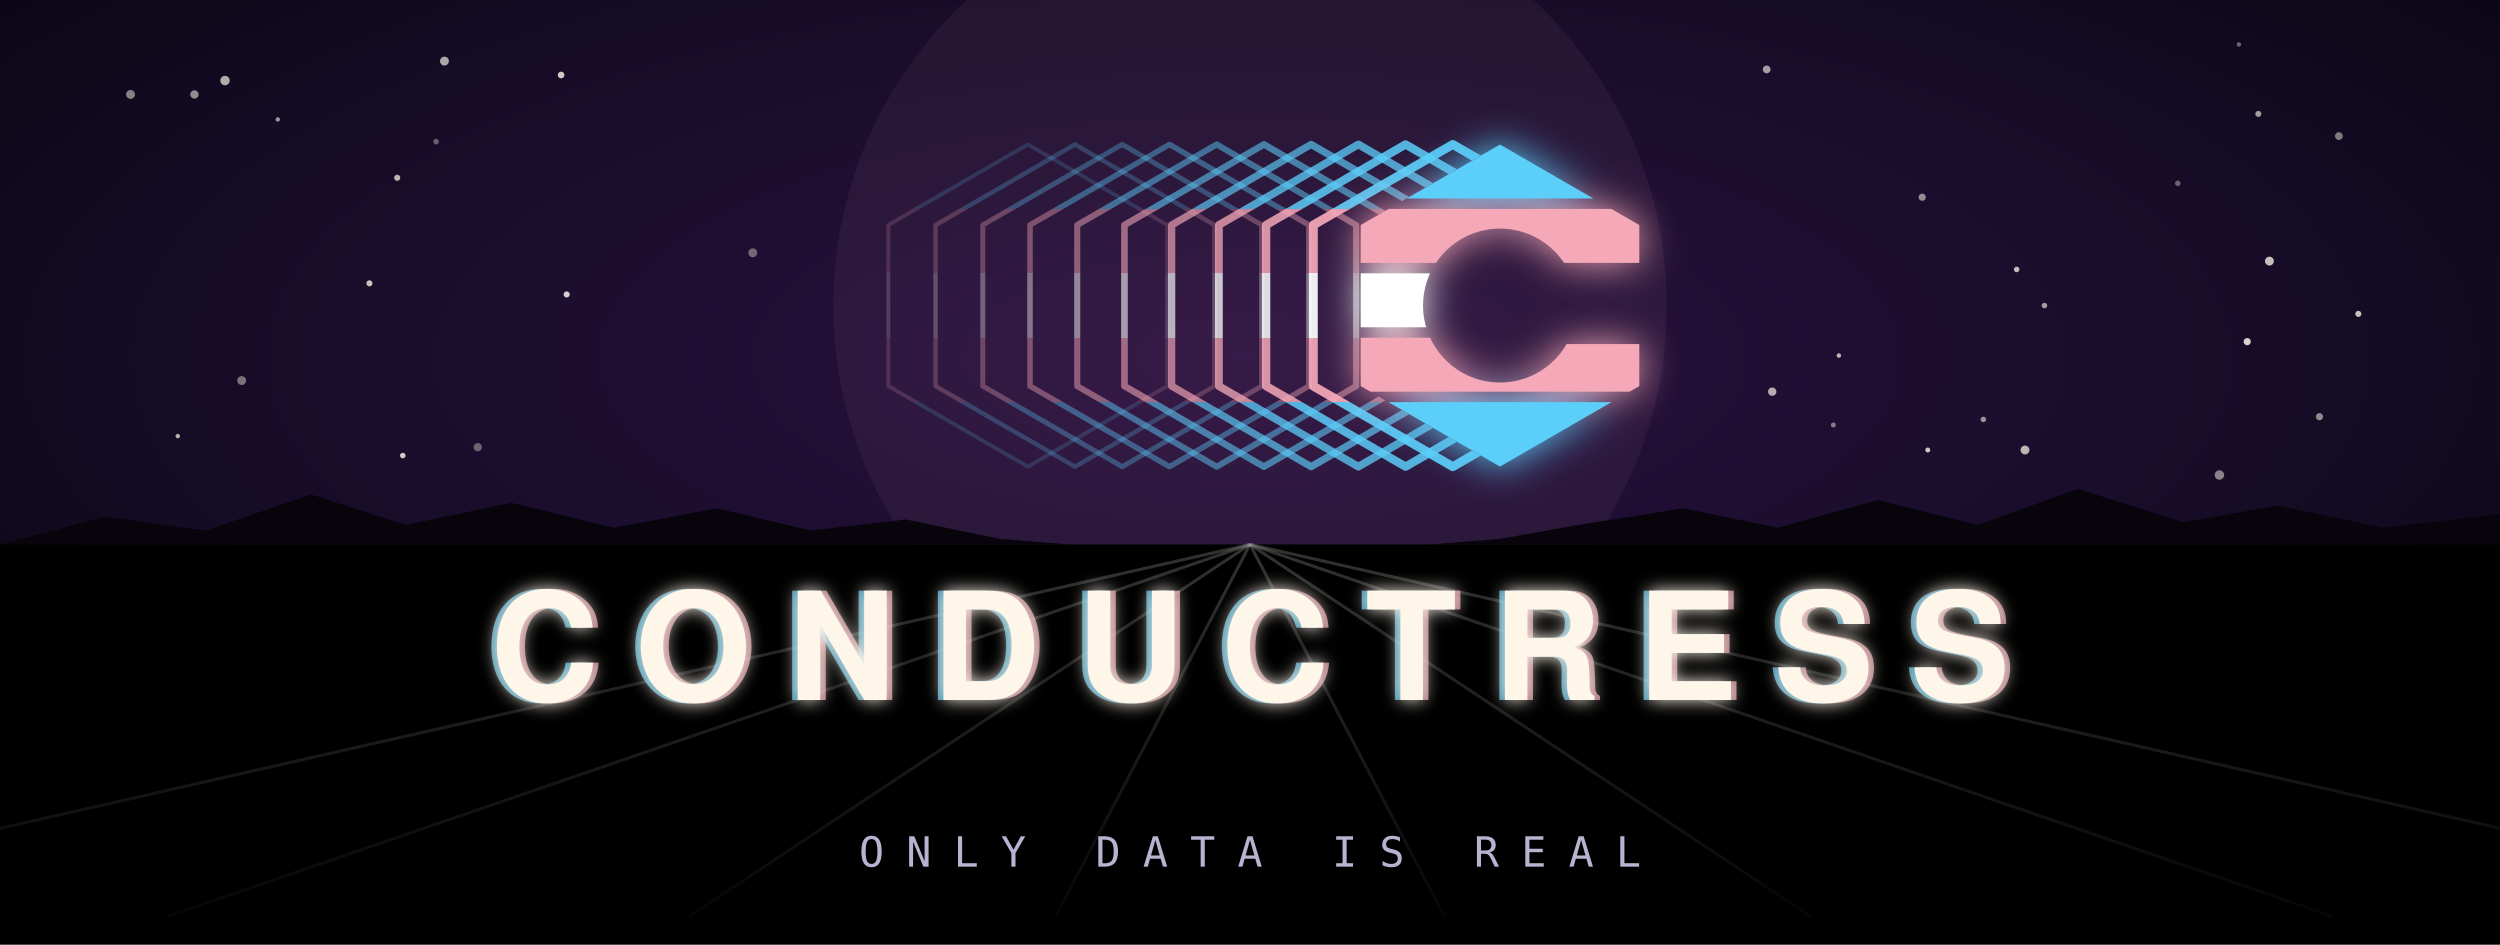
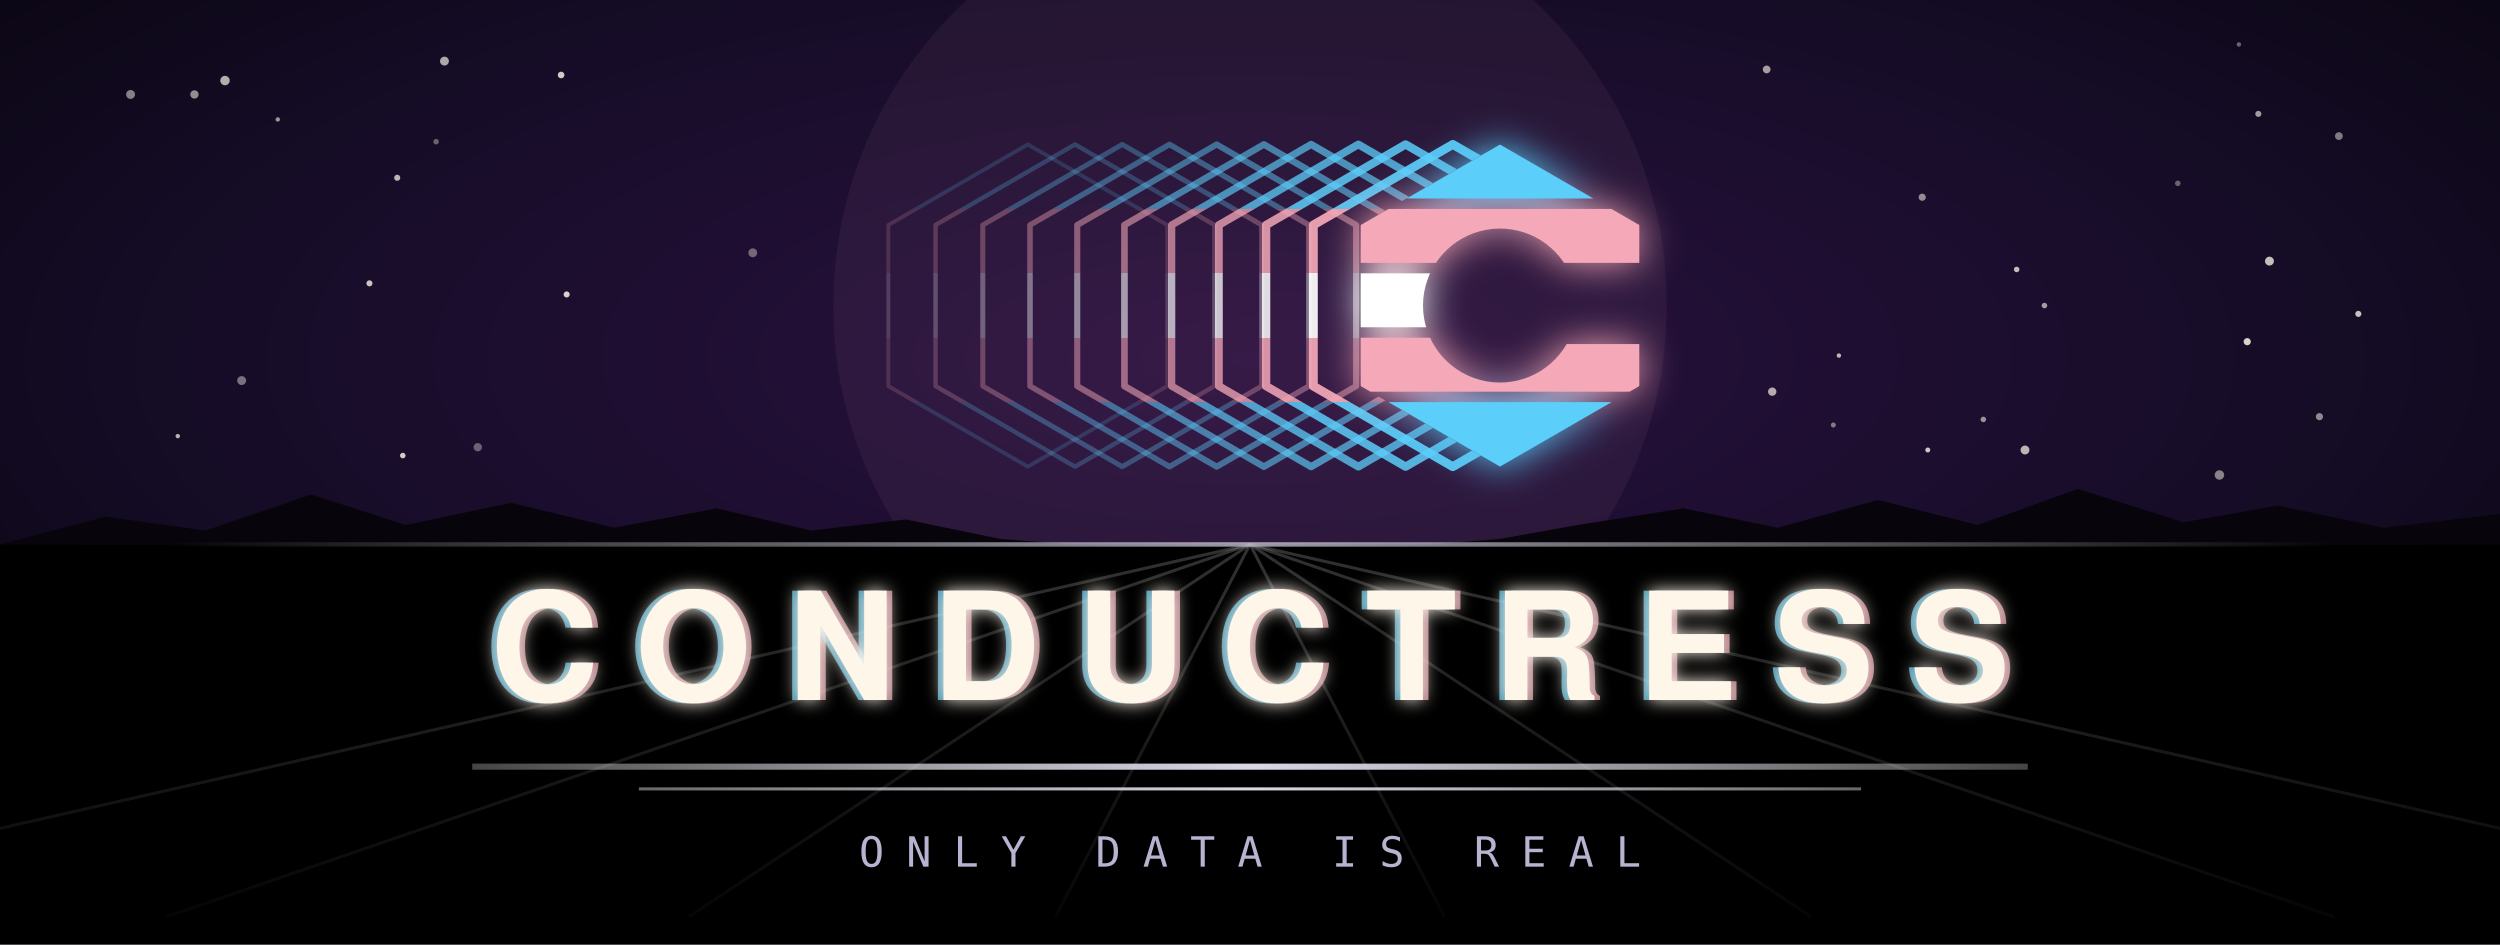
<svg xmlns="http://www.w3.org/2000/svg" viewBox="0 0 900 340" width="900" height="340" role="img" aria-label="Conductress">
  <defs>
    <radialGradient id="trh-sky" cx="50%" cy="38%" r="72%">
      <stop offset="0%" stop-color="#2a1140" />
      <stop offset="60%" stop-color="#150c26" />
      <stop offset="100%" stop-color="#07040d" />
    </radialGradient>
    <linearGradient id="trh-trail" gradientUnits="userSpaceOnUse" x1="0" y1="52" x2="0" y2="168">
      <stop offset="0" stop-color="#5bcefa" />
      <stop offset="0.2" stop-color="#5bcefa" />
      <stop offset="0.2" stop-color="#f5a9b8" />
      <stop offset="0.4" stop-color="#f5a9b8" />
      <stop offset="0.4" stop-color="#ffffff" />
      <stop offset="0.6" stop-color="#ffffff" />
      <stop offset="0.6" stop-color="#f5a9b8" />
      <stop offset="0.8" stop-color="#f5a9b8" />
      <stop offset="0.8" stop-color="#5bcefa" />
      <stop offset="1" stop-color="#5bcefa" />
    </linearGradient>
    <linearGradient id="trh-streak" x1="0" y1="0" x2="1" y2="0">
      <stop offset="0%" stop-color="#ffffff" stop-opacity="0" />
      <stop offset="100%" stop-color="#ffffff" stop-opacity="0.55" />
    </linearGradient>
    <linearGradient id="trh-grid" x1="0" y1="0" x2="0" y2="1">
      <stop offset="0%" stop-color="#ffffff" stop-opacity="0.28" />
      <stop offset="100%" stop-color="#ffffff" stop-opacity="0.03" />
    </linearGradient>
-     <linearGradient id="trh-rule" x1="0" y1="0" x2="1" y2="0">
+     <linearGradient id="trh-rule" gradientUnits="userSpaceOnUse" x1="60" y1="0" x2="840" y2="0">
      <stop offset="0%" stop-color="#ffffff" stop-opacity="0" />
      <stop offset="50%" stop-color="#d8d8e6" />
      <stop offset="100%" stop-color="#ffffff" stop-opacity="0" />
    </linearGradient>
    <filter id="trh-bloom" x="-60%" y="-60%" width="220%" height="220%">
      <feGaussianBlur stdDeviation="7" result="b1" />
      <feMerge>
        <feMergeNode in="b1" />
        <feMergeNode in="SourceGraphic" />
      </feMerge>
    </filter>
    <filter id="trh-soft" x="-40%" y="-40%" width="180%" height="180%">
      <feGaussianBlur stdDeviation="3" result="b2" />
      <feMerge>
        <feMergeNode in="b2" />
        <feMergeNode in="SourceGraphic" />
      </feMerge>
    </filter>
    <clipPath id="trh-notlead">
      <polygon points="-3789.5,-2449.1 4919.7,2582.1 7420.8,-1747.4 -1288.4,-6778.6" />
      <polygon points="590.2,-4919.0 590.2,5139.0 5590.2,5139.0 5590.2,-4919.0" />
      <polygon points="4919.7,-2362.1 -3789.5,2669.1 -1288.4,6998.6 7420.8,1967.4" />
      <polygon points="4869.5,2669.1 -3839.7,-2362.1 -6340.8,1967.4 2368.4,6998.6" />
      <polygon points="489.8,5139.0 489.8,-4919.0 -4510.2,-4919.0 -4510.2,5139.0" />
      <polygon points="-3839.7,2582.1 4869.5,-2449.1 2368.4,-6778.6 -6340.8,-1747.4" />
    </clipPath>
    <clipPath id="trh-c">
      <path d="M89.8 27 L50 4 L10.2 27 L10.2 73 L50 96 L89.8 73 L89.8 61 L69.05 61 A22 22 0 1 1 69.05 39 L89.8 39 Z" />
    </clipPath>
    <symbol id="trh-cmark" viewBox="0 0 100 100">
      <g clip-path="url(#trh-c)">
        <rect x="8" y="4.00" width="84" height="15.40" fill="#5bcefa" />
        <rect x="8" y="22.40" width="84" height="15.40" fill="#f5a9b8" />
        <rect x="8" y="40.80" width="84" height="15.40" fill="#ffffff" />
        <rect x="8" y="59.20" width="84" height="15.40" fill="#f5a9b8" />
        <rect x="8" y="77.60" width="84" height="18.40" fill="#5bcefa" />
      </g>
    </symbol>
  </defs>
  <g id="background">
    <rect width="900" height="340" fill="url(#trh-sky)" />
    <circle cx="450" cy="110" r="150" fill="#f5a9b8" opacity="0.06" />
  </g>
  <g id="stars" fill="#fff6ea">
    <circle cx="736" cy="110" r="1.0" opacity="0.61" />
    <circle cx="729" cy="162" r="1.6" opacity="0.71" />
    <circle cx="636" cy="25" r="1.4" opacity="0.62" />
    <circle cx="64" cy="157" r="0.8" opacity="0.70" />
    <circle cx="660" cy="153" r="0.9" opacity="0.46" />
    <circle cx="726" cy="97" r="1.0" opacity="0.75" />
    <circle cx="202" cy="27" r="1.2" opacity="0.81" />
    <circle cx="87" cy="137" r="1.6" opacity="0.43" />
    <circle cx="714" cy="151" r="1.0" opacity="0.56" />
    <circle cx="100" cy="43" r="0.8" opacity="0.58" />
    <circle cx="849" cy="113" r="1.1" opacity="0.77" />
    <circle cx="813" cy="41" r="1.1" opacity="0.61" />
    <circle cx="47" cy="34" r="1.6" opacity="0.50" />
    <circle cx="694" cy="162" r="0.9" opacity="0.79" />
    <circle cx="806" cy="16" r="0.8" opacity="0.38" />
    <circle cx="70" cy="34" r="1.5" opacity="0.55" />
    <circle cx="172" cy="161" r="1.5" opacity="0.36" />
    <circle cx="842" cy="49" r="1.4" opacity="0.47" />
    <circle cx="809" cy="123" r="1.3" opacity="0.84" />
    <circle cx="835" cy="150" r="1.3" opacity="0.53" />
    <circle cx="692" cy="71" r="1.3" opacity="0.54" />
    <circle cx="143" cy="64" r="1.1" opacity="0.72" />
    <circle cx="157" cy="51" r="1.0" opacity="0.36" />
    <circle cx="81" cy="29" r="1.7" opacity="0.68" />
    <circle cx="662" cy="128" r="0.8" opacity="0.72" />
    <circle cx="145" cy="164" r="1.0" opacity="0.81" />
    <circle cx="271" cy="91" r="1.6" opacity="0.38" />
    <circle cx="817" cy="94" r="1.6" opacity="0.76" />
    <circle cx="799" cy="171" r="1.7" opacity="0.50" />
    <circle cx="160" cy="22" r="1.6" opacity="0.66" />
    <circle cx="784" cy="66" r="1.0" opacity="0.37" />
    <circle cx="204" cy="106" r="1.1" opacity="0.83" />
    <circle cx="133" cy="102" r="1.1" opacity="0.78" />
    <circle cx="638" cy="141" r="1.5" opacity="0.67" />
  </g>
  <g id="mountains" fill="#07040c">
    <path d="M0 196 L38 186 L74 191 L112 178 L146 189 L184 181 L221 190 L258 183 L292 191 L326 187 L360 194 L385 196 Z" />
    <path d="M515 196 L540 194 L568 189 L606 183 L640 190 L676 180 L712 189 L748 176 L786 188 L820 182 L858 190 L900 185 L900 196 Z" />
  </g>
  <rect id="ground" x="0" y="196" width="900" height="144" fill="#000" />
  <g id="horizon" opacity="0.7">
    <line x1="60" y1="196" x2="840" y2="196" stroke="url(#trh-rule)" stroke-width="1.6" />
    <g stroke="url(#trh-grid)" stroke-width="1.1" fill="none">
      <line x1="450" y1="196" x2="-140" y2="330" />
      <line x1="450" y1="196" x2="60" y2="330" />
      <line x1="450" y1="196" x2="248" y2="330" />
      <line x1="450" y1="196" x2="380" y2="330" />
      <line x1="450" y1="196" x2="520" y2="330" />
      <line x1="450" y1="196" x2="652" y2="330" />
      <line x1="450" y1="196" x2="840" y2="330" />
      <line x1="450" y1="196" x2="1040" y2="330" />
    </g>
  </g>
  <g id="speedstreaks" stroke="url(#trh-streak)" stroke-linecap="round">
    <line x1="150" y1="72" x2="372" y2="72" stroke-width="2" />
    <line x1="118" y1="96" x2="356" y2="96" stroke-width="3.4" />
    <line x1="166" y1="120" x2="366" y2="120" stroke-width="1.6" />
    <line x1="104" y1="144" x2="350" y2="144" stroke-width="4.2" />
    <line x1="182" y1="164" x2="360" y2="164" stroke-width="1.4" />
  </g>
  <g id="trail" fill="none" stroke="url(#trh-trail)" stroke-linejoin="round" clip-path="url(#trh-notlead)">
    <path d="M370 52 L420.2 81 L420.2 139 L370 168 L319.8 139 L319.8 81 Z" stroke-width="1.4" opacity="0.17" />
    <path d="M387 52 L437.2 81 L437.2 139 L387 168 L336.8 139 L336.8 81 Z" stroke-width="1.6" opacity="0.24" />
    <path d="M404 52 L454.2 81 L454.2 139 L404 168 L353.8 139 L353.8 81 Z" stroke-width="1.8" opacity="0.32" />
    <path d="M421 52 L471.2 81 L471.2 139 L421 168 L370.8 139 L370.8 81 Z" stroke-width="2.0" opacity="0.4" />
    <path d="M438 52 L488.2 81 L488.2 139 L438 168 L387.8 139 L387.8 81 Z" stroke-width="2.2" opacity="0.48" />
    <path d="M455 52 L505.2 81 L505.2 139 L455 168 L404.8 139 L404.8 81 Z" stroke-width="2.4" opacity="0.57" />
    <path d="M472 52 L522.2 81 L522.2 139 L472 168 L421.8 139 L421.8 81 Z" stroke-width="2.6" opacity="0.66" />
    <path d="M489 52 L539.2 81 L539.2 139 L489 168 L438.8 139 L438.8 81 Z" stroke-width="2.8" opacity="0.75" />
    <path d="M506 52 L556.2 81 L556.2 139 L506 168 L455.8 139 L455.8 81 Z" stroke-width="3.0" opacity="0.84" />
    <path d="M523 52 L573.2 81 L573.2 139 L523 168 L472.8 139 L472.8 81 Z" stroke-width="3.2" opacity="0.92" />
  </g>
  <g id="lead" filter="url(#trh-bloom)">
    <use href="#trh-cmark" x="477" y="47" width="126" height="126" />
  </g>
  <g id="wordmark">
    <path d="M213.334 225.972C213.064 222.57 212.362 220.41 210.688 218.196C207.664 214.2 202.804 211.986 196.918 211.986C185.794 211.986 178.882 219.924 178.882 232.668C178.882 245.358 185.74 253.242 196.702 253.242C206.53 253.242 213.01 247.572 213.496 238.554H205.612C205.072 243.576 201.94 246.438 196.918 246.438C190.654 246.438 186.982 241.362 186.982 232.776C186.982 224.082 190.816 218.898 197.188 218.898C201.886 218.898 204.532 221.166 205.612 225.972Z M249.554 211.986C244.046 211.986 239.51 213.822 236.162 217.44C232.652 221.22 230.654 226.728 230.654 232.614C230.654 238.5 232.652 244.062 236.162 247.788C239.564 251.46 243.992 253.242 249.608 253.242C255.224 253.242 259.652 251.46 263.054 247.788C266.456 244.17 268.562 238.446 268.562 232.884C268.562 226.728 266.564 221.166 263.054 217.44C259.598 213.714 255.278 211.986 249.554 211.986ZM249.608 218.898C256.25 218.898 260.462 224.298 260.462 232.83C260.462 240.93 256.088 246.33 249.608 246.33C243.02 246.33 238.754 240.93 238.754 232.614C238.754 224.298 243.02 218.898 249.608 218.898Z M311.1 252.0H319.2V212.634H311.1V239.418L295.494 212.634H287.178V252.0H295.278V224.784Z M339.652 252.0H355.042C361.036 252.0 364.816 250.596 367.516 247.41C370.594 243.738 372.268 238.446 372.268 232.29C372.268 226.188 370.594 220.896 367.516 217.17C364.816 213.984 361.09 212.634 355.042 212.634H339.652ZM347.752 245.25V219.384H355.042C361.144 219.384 364.168 223.65 364.168 232.344C364.168 240.984 361.144 245.25 355.042 245.25Z M414.698 212.634V239.31C414.698 244.062 412.268 246.33 407.192 246.33C402.116 246.33 399.686 244.062 399.686 239.31V212.634H391.586V239.31C391.586 243.738 392.774 246.87 395.42 249.246C398.282 251.838 402.44 253.242 407.192 253.242C411.944 253.242 416.102 251.838 418.964 249.246C421.61 246.87 422.798 243.738 422.798 239.31V212.634Z M476.298 225.972C476.028 222.57 475.326 220.41 473.652 218.196C470.628 214.2 465.768 211.986 459.882 211.986C448.758 211.986 441.846 219.924 441.846 232.668C441.846 245.358 448.704 253.242 459.666 253.242C469.494 253.242 475.974 247.572 476.46 238.554H468.576C468.036 243.576 464.904 246.438 459.882 246.438C453.618 246.438 449.946 241.362 449.946 232.776C449.946 224.082 453.78 218.898 460.152 218.898C464.85 218.898 467.496 221.166 468.576 225.972Z M512.248 219.384H523.75V212.634H492.214V219.384H504.148V252.0H512.248Z M549.872 236.394H559.16C562.67 236.394 564.182 237.798 564.182 241.038V242.658C564.128 243.684 564.128 244.656 564.128 245.25C564.128 248.976 564.344 250.11 565.316 252.0H574.01V250.542C572.768 249.84 572.282 249.03 572.282 247.302C572.066 235.692 571.85 235.152 566.828 232.992C571.256 231.264 573.47 228.078 573.47 223.272C573.47 220.14 572.39 217.278 570.5 215.334C568.718 213.498 566.234 212.634 562.886 212.634H541.772V252.0H549.872ZM549.872 229.644V219.384H559.646C561.968 219.384 562.886 219.6 563.912 220.41C564.884 221.22 565.37 222.57 565.37 224.406C565.37 226.296 564.884 227.808 563.912 228.618C562.994 229.374 561.968 229.644 559.646 229.644Z M601.806 235.044H620.652V228.294H601.806V219.384H622.164V212.634H593.706V252.0H623.136V245.25H601.806Z M671.236 224.622C671.182 216.468 665.728 211.986 655.792 211.986C646.342 211.986 640.888 216.414 640.888 224.082C640.888 230.184 643.966 233.154 651.958 234.666L657.466 235.746C662.866 236.772 664.864 238.284 664.864 241.47C664.864 244.764 661.84 246.762 656.926 246.762C651.418 246.762 648.34 244.44 648.07 240.228H640.186C640.672 248.652 646.45 253.242 656.494 253.242C666.646 253.242 672.64 248.544 672.64 240.498C672.64 234.288 669.508 231.048 662.218 229.644L656.062 228.456C650.284 227.322 648.61 226.188 648.61 223.326C648.61 220.356 651.202 218.466 655.414 218.466C660.544 218.466 663.406 220.626 663.676 224.622Z M720.254 224.622C720.2 216.468 714.746 211.986 704.81 211.986C695.36 211.986 689.906 216.414 689.906 224.082C689.906 230.184 692.984 233.154 700.976 234.666L706.484 235.746C711.884 236.772 713.882 238.284 713.882 241.47C713.882 244.764 710.858 246.762 705.944 246.762C700.436 246.762 697.358 244.44 697.088 240.228H689.204C689.69 248.652 695.468 253.242 705.512 253.242C715.664 253.242 721.658 248.544 721.658 240.498C721.658 234.288 718.526 231.048 711.236 229.644L705.08 228.456C699.302 227.322 697.628 226.188 697.628 223.326C697.628 220.356 700.22 218.466 704.432 218.466C709.562 218.466 712.424 220.626 712.694 224.622Z" transform="translate(2 0)" fill="#f5a9b8" opacity="0.7" />
    <path d="M213.334 225.972C213.064 222.57 212.362 220.41 210.688 218.196C207.664 214.2 202.804 211.986 196.918 211.986C185.794 211.986 178.882 219.924 178.882 232.668C178.882 245.358 185.74 253.242 196.702 253.242C206.53 253.242 213.01 247.572 213.496 238.554H205.612C205.072 243.576 201.94 246.438 196.918 246.438C190.654 246.438 186.982 241.362 186.982 232.776C186.982 224.082 190.816 218.898 197.188 218.898C201.886 218.898 204.532 221.166 205.612 225.972Z M249.554 211.986C244.046 211.986 239.51 213.822 236.162 217.44C232.652 221.22 230.654 226.728 230.654 232.614C230.654 238.5 232.652 244.062 236.162 247.788C239.564 251.46 243.992 253.242 249.608 253.242C255.224 253.242 259.652 251.46 263.054 247.788C266.456 244.17 268.562 238.446 268.562 232.884C268.562 226.728 266.564 221.166 263.054 217.44C259.598 213.714 255.278 211.986 249.554 211.986ZM249.608 218.898C256.25 218.898 260.462 224.298 260.462 232.83C260.462 240.93 256.088 246.33 249.608 246.33C243.02 246.33 238.754 240.93 238.754 232.614C238.754 224.298 243.02 218.898 249.608 218.898Z M311.1 252.0H319.2V212.634H311.1V239.418L295.494 212.634H287.178V252.0H295.278V224.784Z M339.652 252.0H355.042C361.036 252.0 364.816 250.596 367.516 247.41C370.594 243.738 372.268 238.446 372.268 232.29C372.268 226.188 370.594 220.896 367.516 217.17C364.816 213.984 361.09 212.634 355.042 212.634H339.652ZM347.752 245.25V219.384H355.042C361.144 219.384 364.168 223.65 364.168 232.344C364.168 240.984 361.144 245.25 355.042 245.25Z M414.698 212.634V239.31C414.698 244.062 412.268 246.33 407.192 246.33C402.116 246.33 399.686 244.062 399.686 239.31V212.634H391.586V239.31C391.586 243.738 392.774 246.87 395.42 249.246C398.282 251.838 402.44 253.242 407.192 253.242C411.944 253.242 416.102 251.838 418.964 249.246C421.61 246.87 422.798 243.738 422.798 239.31V212.634Z M476.298 225.972C476.028 222.57 475.326 220.41 473.652 218.196C470.628 214.2 465.768 211.986 459.882 211.986C448.758 211.986 441.846 219.924 441.846 232.668C441.846 245.358 448.704 253.242 459.666 253.242C469.494 253.242 475.974 247.572 476.46 238.554H468.576C468.036 243.576 464.904 246.438 459.882 246.438C453.618 246.438 449.946 241.362 449.946 232.776C449.946 224.082 453.78 218.898 460.152 218.898C464.85 218.898 467.496 221.166 468.576 225.972Z M512.248 219.384H523.75V212.634H492.214V219.384H504.148V252.0H512.248Z M549.872 236.394H559.16C562.67 236.394 564.182 237.798 564.182 241.038V242.658C564.128 243.684 564.128 244.656 564.128 245.25C564.128 248.976 564.344 250.11 565.316 252.0H574.01V250.542C572.768 249.84 572.282 249.03 572.282 247.302C572.066 235.692 571.85 235.152 566.828 232.992C571.256 231.264 573.47 228.078 573.47 223.272C573.47 220.14 572.39 217.278 570.5 215.334C568.718 213.498 566.234 212.634 562.886 212.634H541.772V252.0H549.872ZM549.872 229.644V219.384H559.646C561.968 219.384 562.886 219.6 563.912 220.41C564.884 221.22 565.37 222.57 565.37 224.406C565.37 226.296 564.884 227.808 563.912 228.618C562.994 229.374 561.968 229.644 559.646 229.644Z M601.806 235.044H620.652V228.294H601.806V219.384H622.164V212.634H593.706V252.0H623.136V245.25H601.806Z M671.236 224.622C671.182 216.468 665.728 211.986 655.792 211.986C646.342 211.986 640.888 216.414 640.888 224.082C640.888 230.184 643.966 233.154 651.958 234.666L657.466 235.746C662.866 236.772 664.864 238.284 664.864 241.47C664.864 244.764 661.84 246.762 656.926 246.762C651.418 246.762 648.34 244.44 648.07 240.228H640.186C640.672 248.652 646.45 253.242 656.494 253.242C666.646 253.242 672.64 248.544 672.64 240.498C672.64 234.288 669.508 231.048 662.218 229.644L656.062 228.456C650.284 227.322 648.61 226.188 648.61 223.326C648.61 220.356 651.202 218.466 655.414 218.466C660.544 218.466 663.406 220.626 663.676 224.622Z M720.254 224.622C720.2 216.468 714.746 211.986 704.81 211.986C695.36 211.986 689.906 216.414 689.906 224.082C689.906 230.184 692.984 233.154 700.976 234.666L706.484 235.746C711.884 236.772 713.882 238.284 713.882 241.47C713.882 244.764 710.858 246.762 705.944 246.762C700.436 246.762 697.358 244.44 697.088 240.228H689.204C689.69 248.652 695.468 253.242 705.512 253.242C715.664 253.242 721.658 248.544 721.658 240.498C721.658 234.288 718.526 231.048 711.236 229.644L705.08 228.456C699.302 227.322 697.628 226.188 697.628 223.326C697.628 220.356 700.22 218.466 704.432 218.466C709.562 218.466 712.424 220.626 712.694 224.622Z" transform="translate(-2 0)" fill="#5bcefa" opacity="0.7" />
    <path d="M213.334 225.972C213.064 222.57 212.362 220.41 210.688 218.196C207.664 214.2 202.804 211.986 196.918 211.986C185.794 211.986 178.882 219.924 178.882 232.668C178.882 245.358 185.74 253.242 196.702 253.242C206.53 253.242 213.01 247.572 213.496 238.554H205.612C205.072 243.576 201.94 246.438 196.918 246.438C190.654 246.438 186.982 241.362 186.982 232.776C186.982 224.082 190.816 218.898 197.188 218.898C201.886 218.898 204.532 221.166 205.612 225.972Z M249.554 211.986C244.046 211.986 239.51 213.822 236.162 217.44C232.652 221.22 230.654 226.728 230.654 232.614C230.654 238.5 232.652 244.062 236.162 247.788C239.564 251.46 243.992 253.242 249.608 253.242C255.224 253.242 259.652 251.46 263.054 247.788C266.456 244.17 268.562 238.446 268.562 232.884C268.562 226.728 266.564 221.166 263.054 217.44C259.598 213.714 255.278 211.986 249.554 211.986ZM249.608 218.898C256.25 218.898 260.462 224.298 260.462 232.83C260.462 240.93 256.088 246.33 249.608 246.33C243.02 246.33 238.754 240.93 238.754 232.614C238.754 224.298 243.02 218.898 249.608 218.898Z M311.1 252.0H319.2V212.634H311.1V239.418L295.494 212.634H287.178V252.0H295.278V224.784Z M339.652 252.0H355.042C361.036 252.0 364.816 250.596 367.516 247.41C370.594 243.738 372.268 238.446 372.268 232.29C372.268 226.188 370.594 220.896 367.516 217.17C364.816 213.984 361.09 212.634 355.042 212.634H339.652ZM347.752 245.25V219.384H355.042C361.144 219.384 364.168 223.65 364.168 232.344C364.168 240.984 361.144 245.25 355.042 245.25Z M414.698 212.634V239.31C414.698 244.062 412.268 246.33 407.192 246.33C402.116 246.33 399.686 244.062 399.686 239.31V212.634H391.586V239.31C391.586 243.738 392.774 246.87 395.42 249.246C398.282 251.838 402.44 253.242 407.192 253.242C411.944 253.242 416.102 251.838 418.964 249.246C421.61 246.87 422.798 243.738 422.798 239.31V212.634Z M476.298 225.972C476.028 222.57 475.326 220.41 473.652 218.196C470.628 214.2 465.768 211.986 459.882 211.986C448.758 211.986 441.846 219.924 441.846 232.668C441.846 245.358 448.704 253.242 459.666 253.242C469.494 253.242 475.974 247.572 476.46 238.554H468.576C468.036 243.576 464.904 246.438 459.882 246.438C453.618 246.438 449.946 241.362 449.946 232.776C449.946 224.082 453.78 218.898 460.152 218.898C464.85 218.898 467.496 221.166 468.576 225.972Z M512.248 219.384H523.75V212.634H492.214V219.384H504.148V252.0H512.248Z M549.872 236.394H559.16C562.67 236.394 564.182 237.798 564.182 241.038V242.658C564.128 243.684 564.128 244.656 564.128 245.25C564.128 248.976 564.344 250.11 565.316 252.0H574.01V250.542C572.768 249.84 572.282 249.03 572.282 247.302C572.066 235.692 571.85 235.152 566.828 232.992C571.256 231.264 573.47 228.078 573.47 223.272C573.47 220.14 572.39 217.278 570.5 215.334C568.718 213.498 566.234 212.634 562.886 212.634H541.772V252.0H549.872ZM549.872 229.644V219.384H559.646C561.968 219.384 562.886 219.6 563.912 220.41C564.884 221.22 565.37 222.57 565.37 224.406C565.37 226.296 564.884 227.808 563.912 228.618C562.994 229.374 561.968 229.644 559.646 229.644Z M601.806 235.044H620.652V228.294H601.806V219.384H622.164V212.634H593.706V252.0H623.136V245.25H601.806Z M671.236 224.622C671.182 216.468 665.728 211.986 655.792 211.986C646.342 211.986 640.888 216.414 640.888 224.082C640.888 230.184 643.966 233.154 651.958 234.666L657.466 235.746C662.866 236.772 664.864 238.284 664.864 241.47C664.864 244.764 661.84 246.762 656.926 246.762C651.418 246.762 648.34 244.44 648.07 240.228H640.186C640.672 248.652 646.45 253.242 656.494 253.242C666.646 253.242 672.64 248.544 672.64 240.498C672.64 234.288 669.508 231.048 662.218 229.644L656.062 228.456C650.284 227.322 648.61 226.188 648.61 223.326C648.61 220.356 651.202 218.466 655.414 218.466C660.544 218.466 663.406 220.626 663.676 224.622Z M720.254 224.622C720.2 216.468 714.746 211.986 704.81 211.986C695.36 211.986 689.906 216.414 689.906 224.082C689.906 230.184 692.984 233.154 700.976 234.666L706.484 235.746C711.884 236.772 713.882 238.284 713.882 241.47C713.882 244.764 710.858 246.762 705.944 246.762C700.436 246.762 697.358 244.44 697.088 240.228H689.204C689.69 248.652 695.468 253.242 705.512 253.242C715.664 253.242 721.658 248.544 721.658 240.498C721.658 234.288 718.526 231.048 711.236 229.644L705.08 228.456C699.302 227.322 697.628 226.188 697.628 223.326C697.628 220.356 700.22 218.466 704.432 218.466C709.562 218.466 712.424 220.626 712.694 224.622Z" fill="#fff6ea" filter="url(#trh-soft)" />
  </g>
  <g id="subtitle">
    <line x1="170" y1="276" x2="730" y2="276" stroke="url(#trh-rule)" stroke-width="2.2" />
    <line x1="230" y1="284" x2="670" y2="284" stroke="url(#trh-rule)" stroke-width="1.1" />
    <path d="M315.867 306.543Q315.867 304.134 315.373 303.101Q314.878 302.068 313.75 302.068Q312.63 302.068 312.135 303.101Q311.641 304.134 311.641 306.543Q311.641 308.946 312.135 309.979Q312.63 311.011 313.75 311.011Q314.878 311.011 315.373 309.982Q315.867 308.953 315.867 306.543ZM317.412 306.543Q317.412 309.4 316.508 310.806Q315.603 312.212 313.75 312.212Q311.897 312.212 310.996 310.813Q310.095 309.415 310.095 306.543Q310.095 303.68 311.0 302.273Q311.905 300.867 313.75 300.867Q315.603 300.867 316.508 302.273Q317.412 303.68 317.412 306.543Z M327.287 301.065H329.162L332.854 310.066V301.065H334.282V312.0H332.407L328.716 302.999V312.0H327.287Z M344.875 301.065H346.362V310.755H351.642V312.0H344.875Z M360.602 301.065H362.177L364.843 305.892L367.501 301.065H369.091L365.582 307.093V312.0H364.095V307.093Z M397.586 310.784Q399.453 310.784 400.193 309.865Q400.933 308.946 400.933 306.543Q400.933 304.119 400.197 303.2Q399.461 302.281 397.586 302.281H396.883V310.784ZM397.615 301.065Q400.12 301.065 401.306 302.398Q402.493 303.731 402.493 306.543Q402.493 309.341 401.306 310.671Q400.12 312.0 397.615 312.0H395.396V301.065Z M415.935 302.369 414.375 307.964H417.495ZM415.041 301.065H416.836L420.183 312.0H418.652L417.846 309.151H414.016L413.225 312.0H411.694Z M428.798 301.065H437.14V302.31H433.72V312.0H432.233V302.31H428.798Z M449.996 302.369 448.436 307.964H451.556ZM449.103 301.065H450.897L454.244 312.0H452.714L451.908 309.151H448.077L447.286 312.0H445.756Z M481.018 301.065H487.09V302.31H484.798V310.755H487.09V312.0H481.018V310.755H483.311V302.31H481.018Z M503.989 301.438V302.94Q503.315 302.508 502.638 302.288Q501.96 302.068 501.272 302.068Q500.224 302.068 499.616 302.555Q499.009 303.042 499.009 303.87Q499.009 304.595 499.408 304.976Q499.807 305.357 500.898 305.613L501.675 305.789Q503.213 306.148 503.916 306.917Q504.619 307.686 504.619 309.012Q504.619 310.572 503.652 311.392Q502.685 312.212 500.84 312.212Q500.071 312.212 499.294 312.048Q498.518 311.883 497.734 311.553V309.979Q498.576 310.513 499.327 310.762Q500.078 311.011 500.84 311.011Q501.96 311.011 502.583 310.51Q503.205 310.008 503.205 309.107Q503.205 308.287 502.777 307.854Q502.348 307.422 501.286 307.188L500.495 307.005Q498.972 306.661 498.283 305.965Q497.595 305.269 497.595 304.097Q497.595 302.632 498.58 301.75Q499.565 300.867 501.198 300.867Q501.828 300.867 502.524 301.01Q503.22 301.153 503.989 301.438Z M536.205 306.836Q536.776 306.983 537.179 307.389Q537.582 307.796 538.182 309.012L539.669 312.0H538.08L536.776 309.239Q536.212 308.06 535.762 307.719Q535.311 307.378 534.586 307.378H533.173V312.0H531.686V301.065H534.733Q536.534 301.065 537.494 301.878Q538.453 302.691 538.453 304.229Q538.453 305.313 537.864 305.998Q537.274 306.683 536.205 306.836ZM533.173 302.281V306.163H534.791Q535.853 306.163 536.373 305.687Q536.893 305.21 536.893 304.229Q536.893 303.284 536.34 302.782Q535.787 302.281 534.733 302.281Z M549.112 301.065H555.601V302.31H550.592V305.547H555.382V306.792H550.592V310.755H555.74V312.0H549.112Z M569.212 302.369 567.652 307.964H570.772ZM568.318 301.065H570.113L573.46 312.0H571.929L571.123 309.151H567.293L566.502 312.0H564.971Z M583.305 301.065H584.792V310.755H590.073V312.0H583.305Z" fill="#b8b3d0" />
  </g>
</svg>
